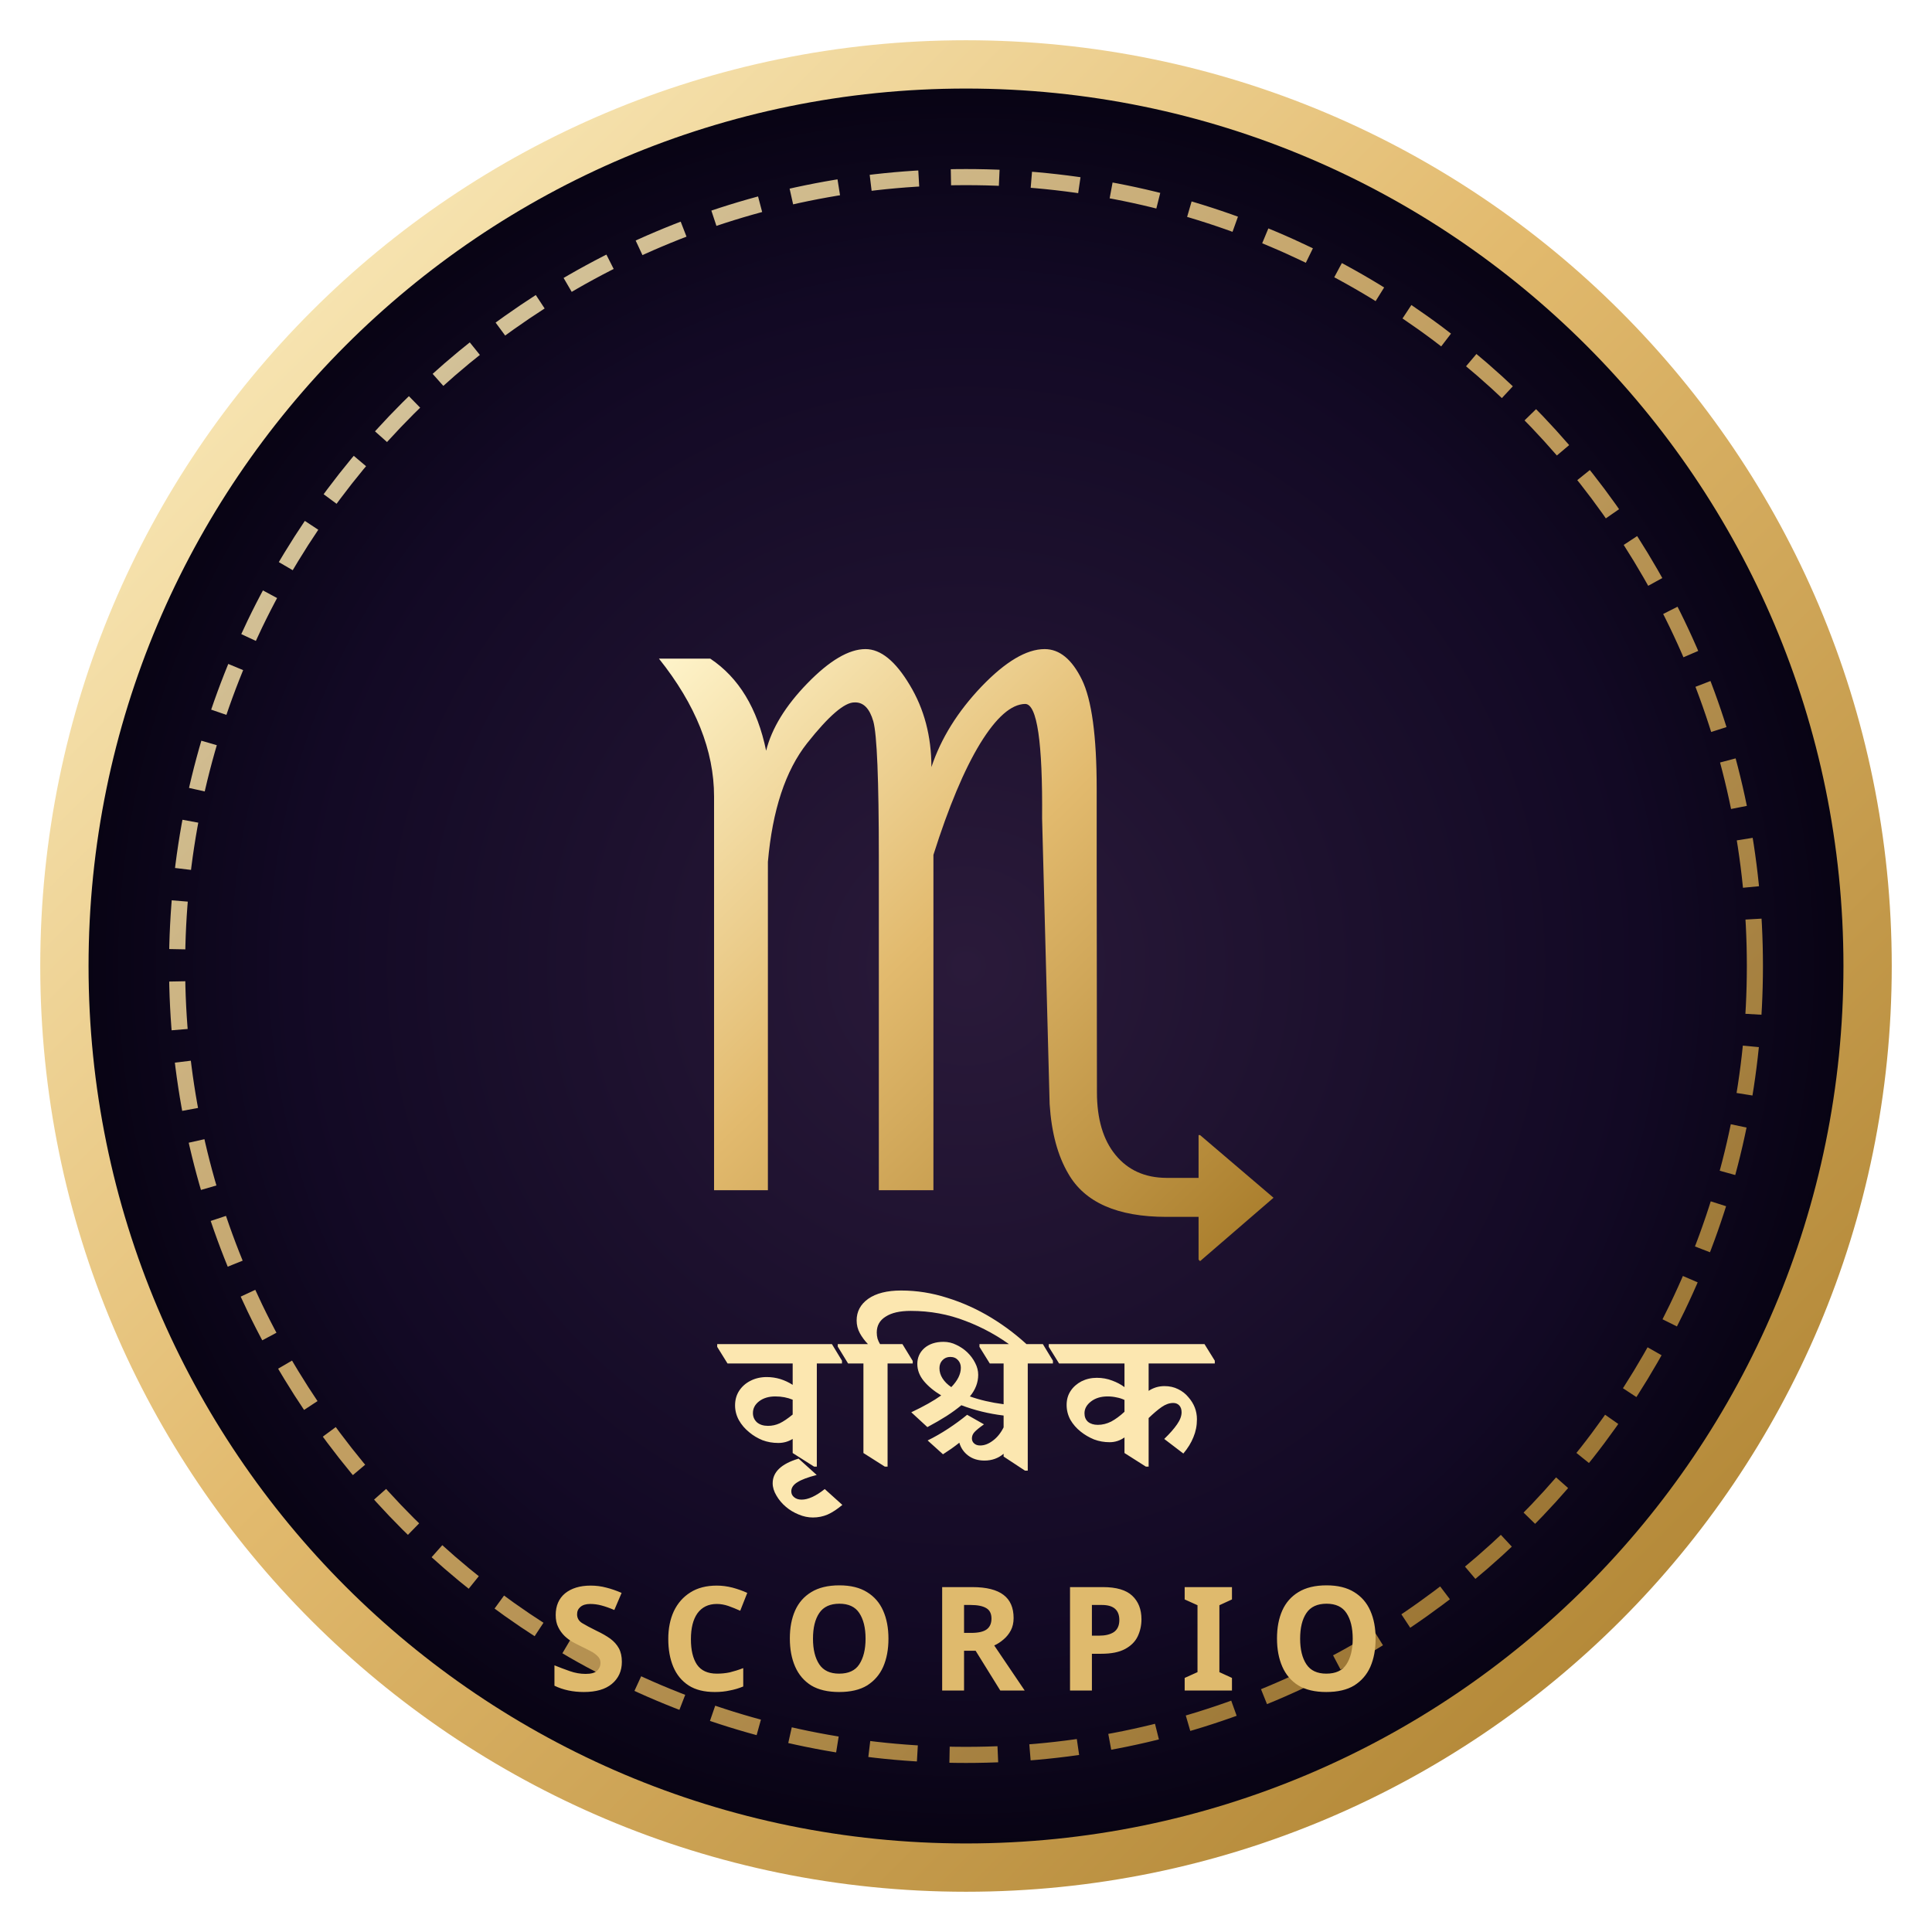
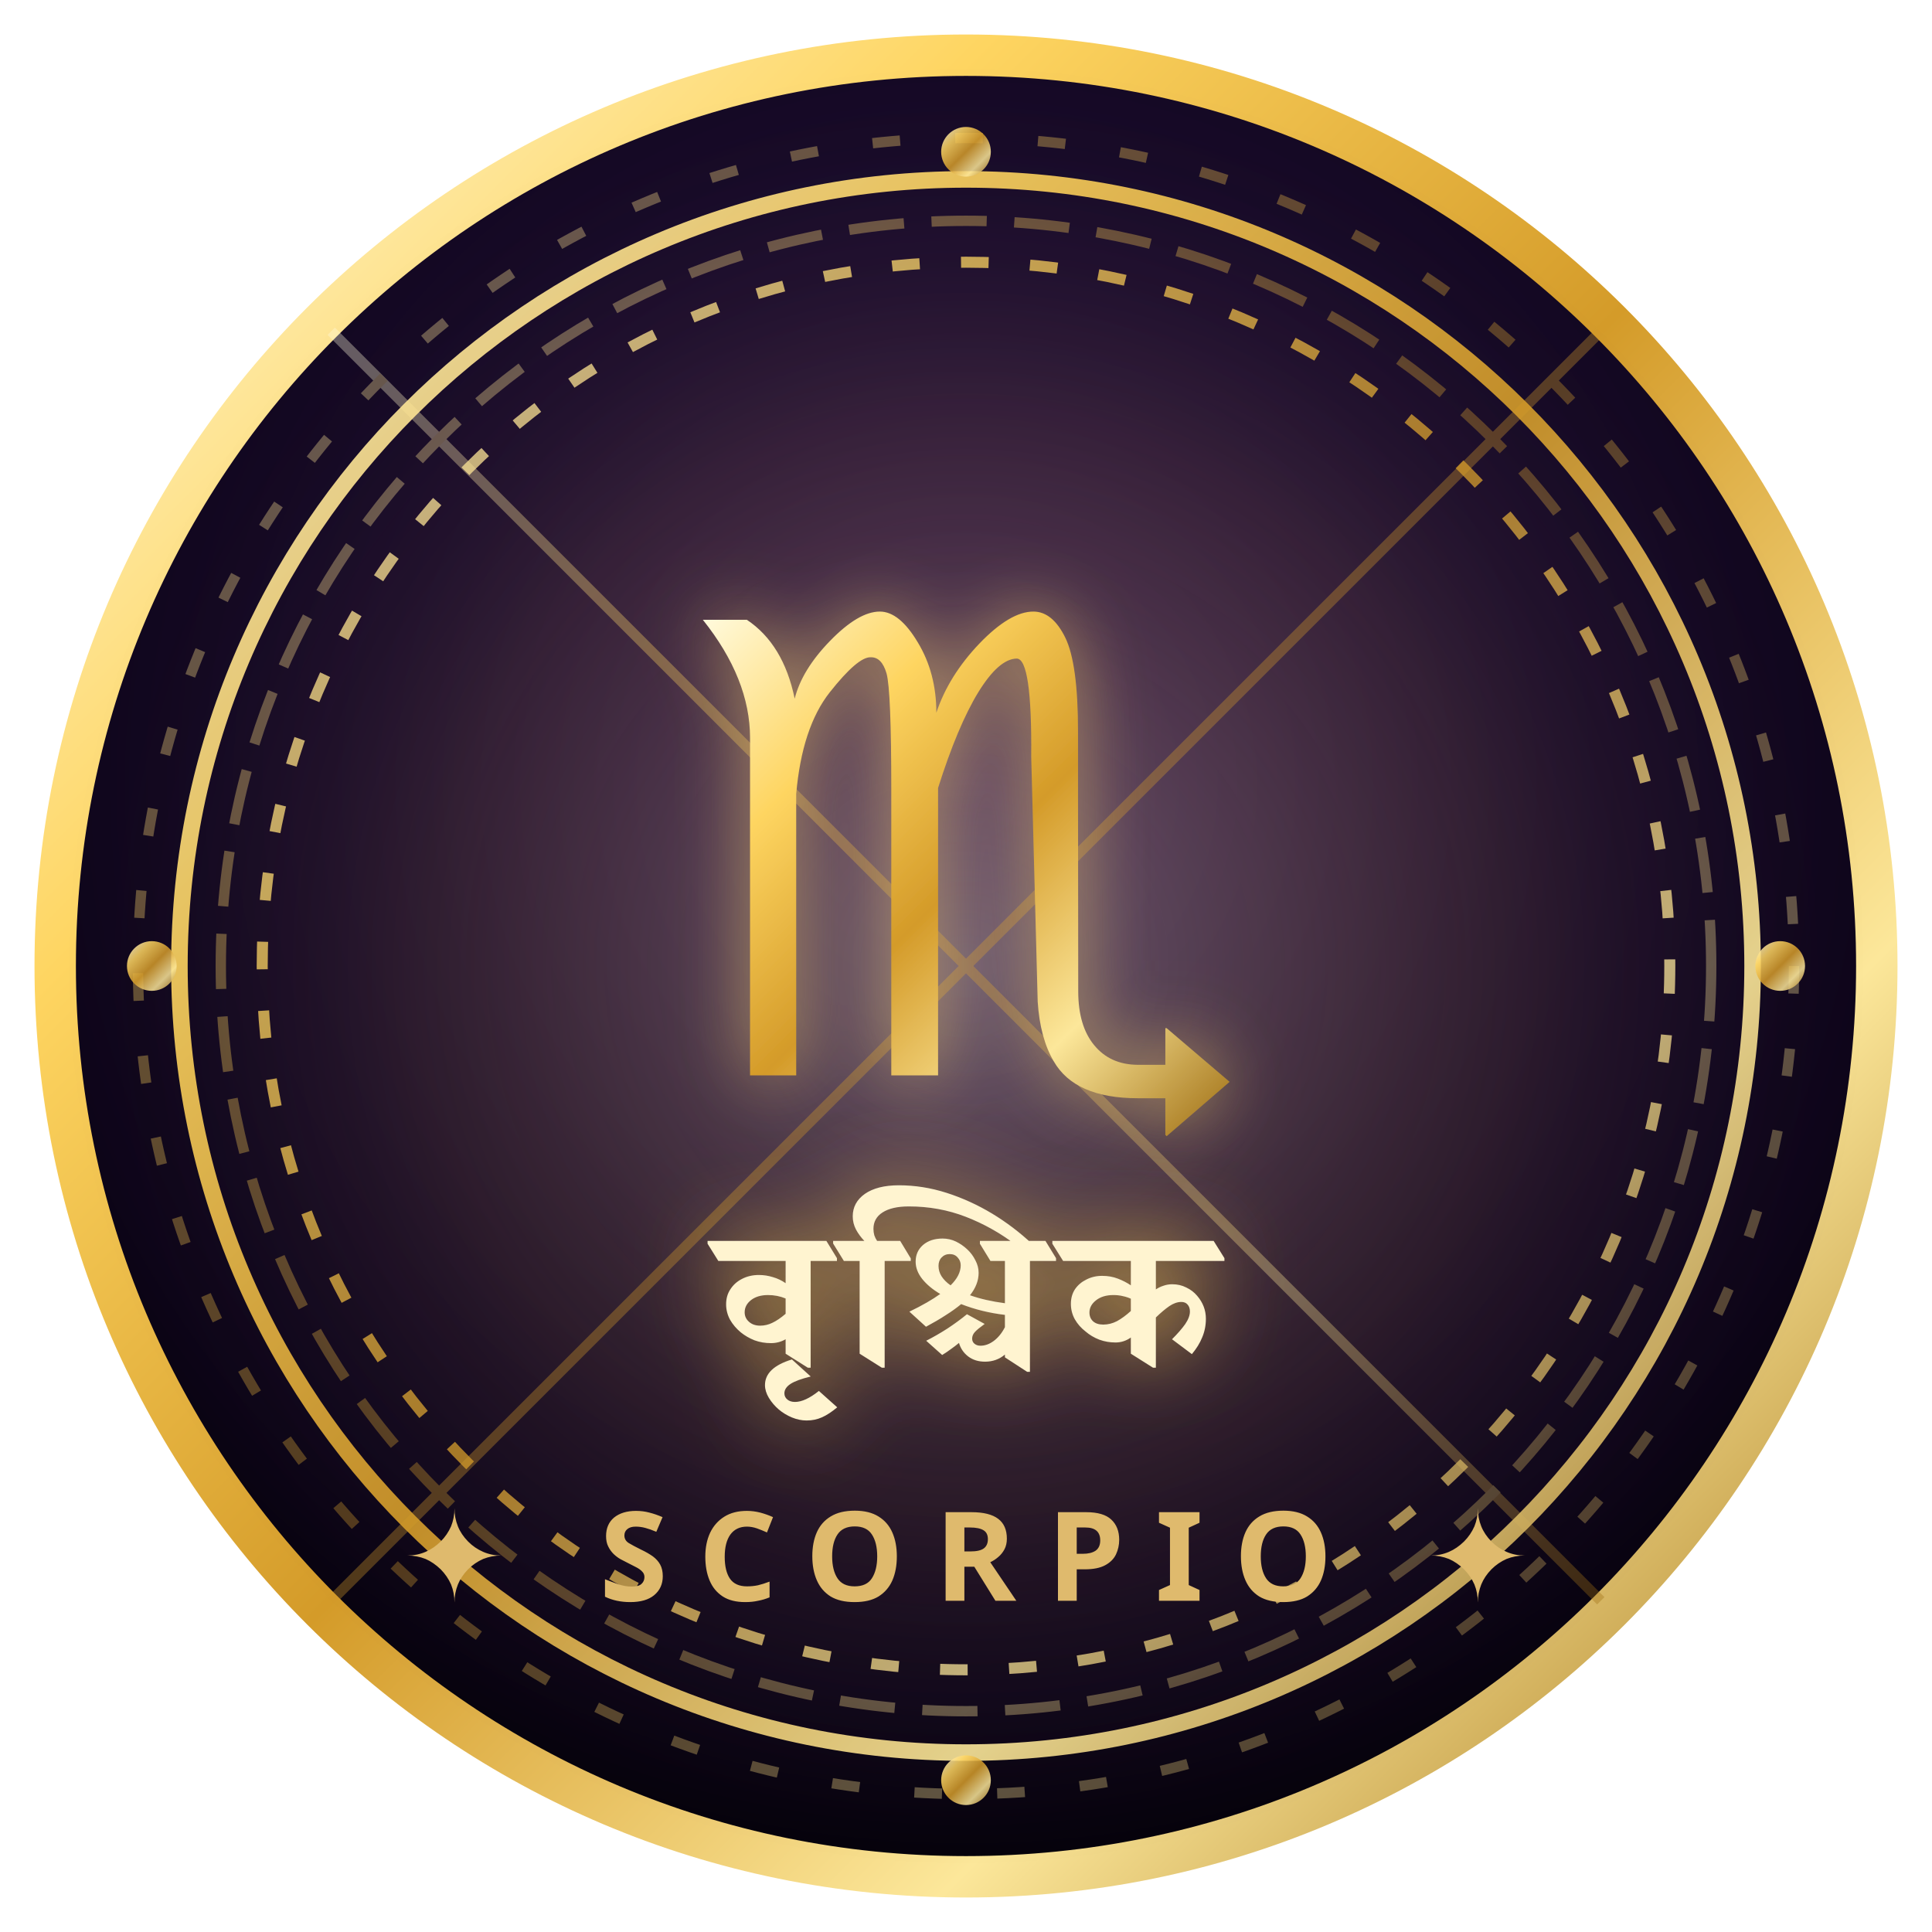
- <svg xmlns="http://www.w3.org/2000/svg" viewBox="0 0 120 120" width="120" height="120">
+ <svg xmlns="http://www.w3.org/2000/svg" viewBox="0 0 140 140" width="140" height="140">
  <defs>
-     <radialGradient id="bg" cx="50%" cy="50%" r="50%">
-       <stop offset="0%" stop-color="#2a1a3a" />
-       <stop offset="75%" stop-color="#120924" />
-       <stop offset="100%" stop-color="#070312" />
+     <radialGradient id="bgGrad_scorpio" cx="50%" cy="40%" r="60%">
+       <stop offset="0%" stop-color="#361a4f" />
+       <stop offset="50%" stop-color="#1b0c2e" />
+       <stop offset="85%" stop-color="#0e051a" />
+       <stop offset="100%" stop-color="#05020a" />
    </radialGradient>
-     <linearGradient id="gold" x1="0%" y1="0%" x2="100%" y2="100%">
-       <stop offset="0%" stop-color="#fff5cc" />
-       <stop offset="45%" stop-color="#e2ba6e" />
-       <stop offset="100%" stop-color="#a67a28" />
+     <linearGradient id="gold24k_scorpio" x1="0%" y1="0%" x2="100%" y2="100%">
+       <stop offset="0%" stop-color="#fffbe0" />
+       <stop offset="25%" stop-color="#fed561" />
+       <stop offset="50%" stop-color="#d49b29" />
+       <stop offset="75%" stop-color="#fce79a" />
+       <stop offset="100%" stop-color="#9e6d11" />
    </linearGradient>
+     <radialGradient id="goldSheen_scorpio" cx="50%" cy="50%" r="50%">
+       <stop offset="0%" stop-color="#fff8d6" stop-opacity="0.3" />
+       <stop offset="60%" stop-color="#e8b84b" stop-opacity="0.1" />
+       <stop offset="100%" stop-color="#000" stop-opacity="0" />
+     </radialGradient>
+     <filter id="goldGlow_scorpio" x="-20%" y="-20%" width="140%" height="140%">
+       <feGaussianBlur stdDeviation="2.5" result="blur" />
+       <feFlood flood-color="#f7d070" flood-opacity="0.6" result="glowColor" />
+       <feComposite in="glowColor" in2="blur" operator="in" result="softGlow" />
+       <feMerge>
+         <feMergeNode in="softGlow" />
+         <feMergeNode in="SourceGraphic" />
+       </feMerge>
+     </filter>
  </defs>
-   <circle cx="60" cy="60" r="56" fill="url(#bg)" stroke="url(#gold)" stroke-width="3" />
-   <circle cx="60" cy="60" r="49" fill="none" stroke="url(#gold)" stroke-width="1" stroke-dasharray="3 2" opacity="0.85" />
-   <text x="60" y="58" font-family="'Cinzel', 'Noto Sans', sans-serif" font-size="46" font-weight="900" fill="url(#gold)" text-anchor="middle" dominant-baseline="central">♏</text>
-   <text x="60" y="91" font-family="'Marcellus', 'Noto Serif Devanagari', serif" font-size="12" font-weight="700" fill="#fce7b0" letter-spacing="1.2" text-anchor="middle">वृश्चिक</text>
-   <text x="60" y="105" font-family="'Marcellus', sans-serif" font-size="9" font-weight="700" fill="#dfba6d" letter-spacing="2" text-anchor="middle">SCORPIO</text>
+   <circle cx="70" cy="70" r="66" fill="url(#bgGrad_scorpio)" stroke="url(#gold24k_scorpio)" stroke-width="3" />
+   <circle cx="70" cy="70" r="66" fill="url(#goldSheen_scorpio)" />
+   <g stroke="url(#gold24k_scorpio)" stroke-width="0.75" opacity="0.35">
+     <line x1="70" y1="5" x2="70" y2="135" />
+     <line x1="5" y1="70" x2="135" y2="70" />
+     <line x1="24" y1="24" x2="116" y2="116" />
+     <line x1="116" y1="24" x2="24" y2="116" />
+     <circle cx="70" cy="70" r="60" fill="none" stroke-dasharray="2 4" />
+     <circle cx="70" cy="70" r="54" fill="none" stroke-dasharray="4 2" />
+   </g>
+   <circle cx="70" cy="70" r="57" fill="none" stroke="url(#gold24k_scorpio)" stroke-width="1.2" opacity="0.9" />
+   <circle cx="70" cy="70" r="51" fill="none" stroke="url(#gold24k_scorpio)" stroke-width="0.8" stroke-dasharray="2 3" opacity="0.75" />
+   <g fill="url(#gold24k_scorpio)" opacity="0.85">
+     <circle cx="70" cy="11" r="1.8" />
+     <circle cx="70" cy="129" r="1.8" />
+     <circle cx="11" cy="70" r="1.8" />
+     <circle cx="129" cy="70" r="1.8" />
+   </g>
+   <text x="70" y="62" font-family="system-ui, -apple-system, sans-serif" font-size="46" font-weight="900" fill="url(#gold24k_scorpio)" text-anchor="middle" dominant-baseline="central" filter="url(#goldGlow_scorpio)">♏</text>
+   <text x="70" y="99" font-family="'Marcellus', 'Yatra One', 'Noto Serif Devanagari', 'Cinzel', serif" font-size="14.5" font-weight="800" fill="#fff4d0" letter-spacing="1.5" text-anchor="middle" filter="drop-shadow(0 0 3px rgba(245,200,80,0.8))">वृश्चिक</text>
+   <text x="70" y="116" font-family="'Cinzel', 'Marcellus', sans-serif" font-size="9" font-weight="800" fill="#dfba6d" letter-spacing="2.2" text-anchor="middle">✦ SCORPIO ✦</text>
</svg>
